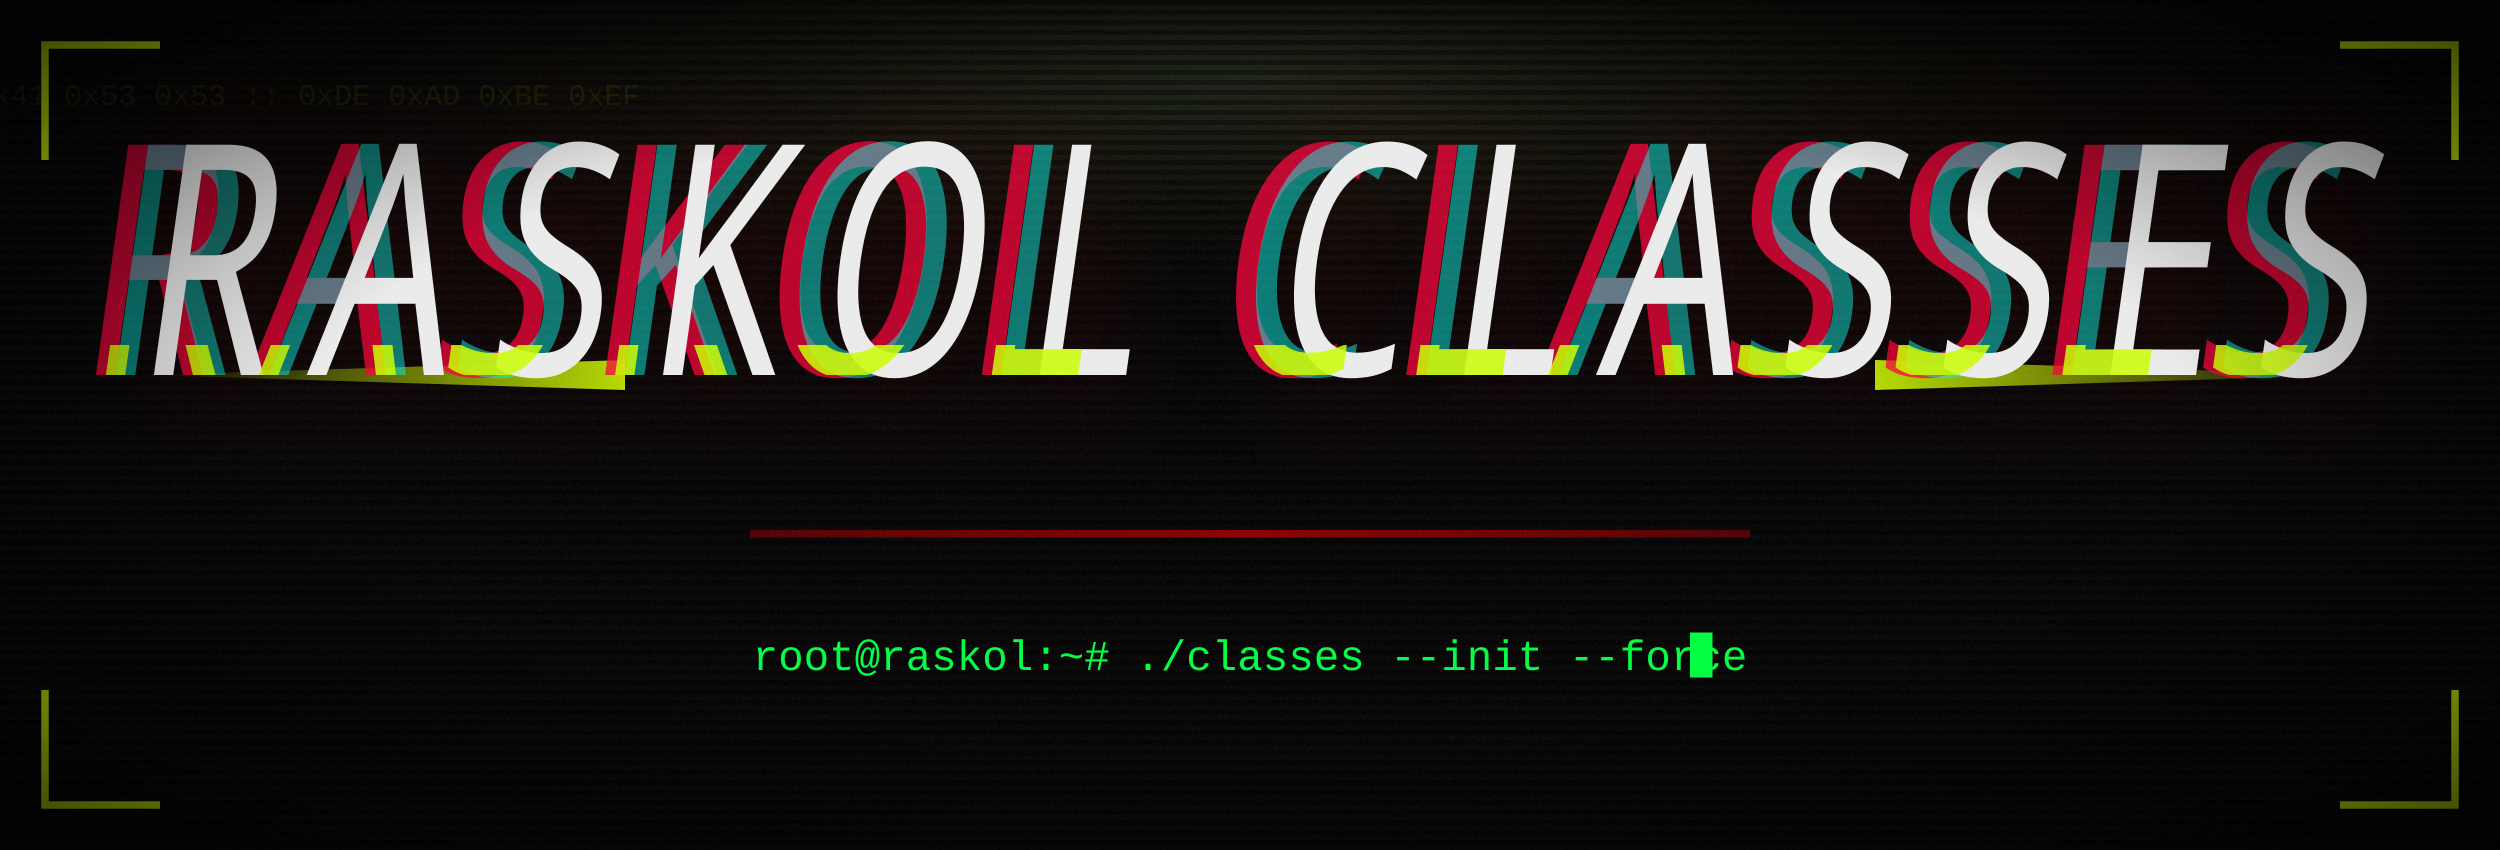
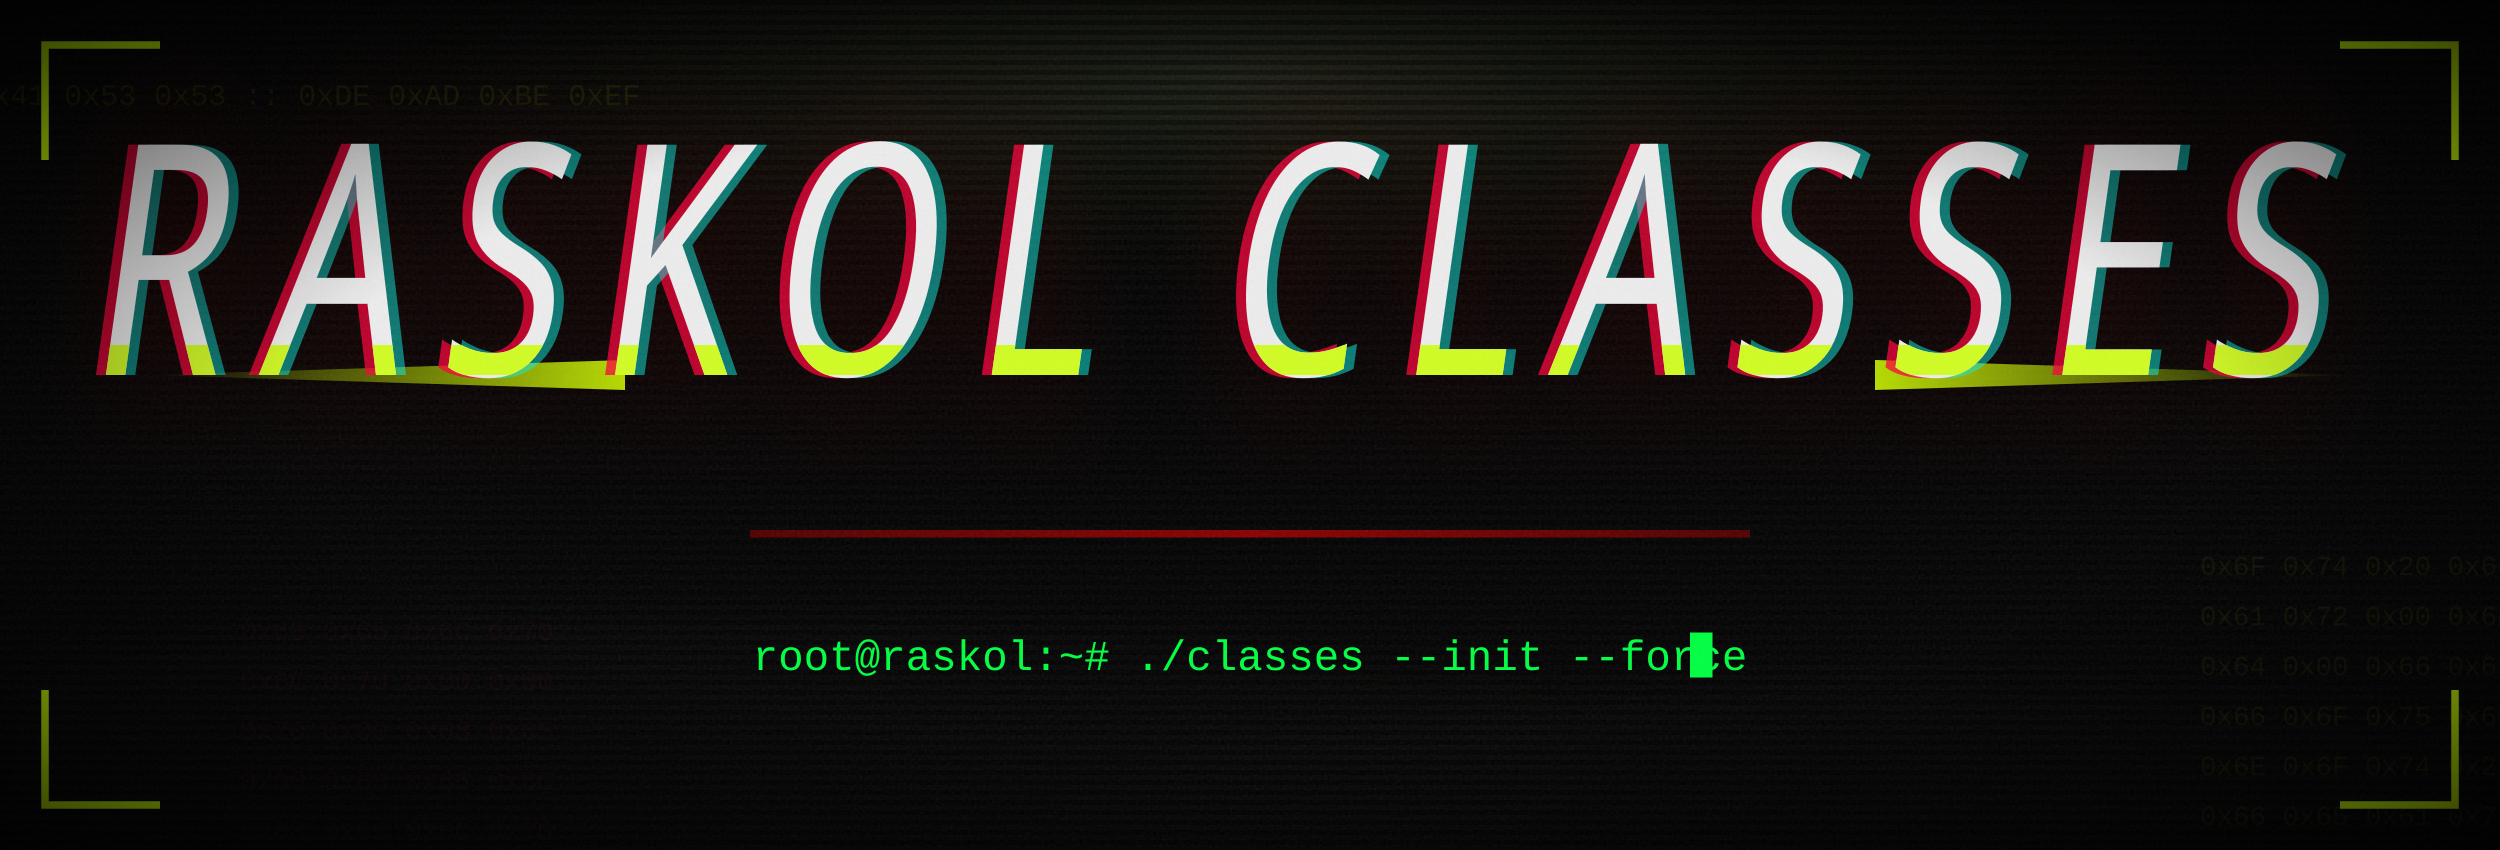
<svg xmlns="http://www.w3.org/2000/svg" width="1000" height="340" viewBox="0 0 1000 340">
  <defs>
    <pattern id="scan" width="4" height="4" patternUnits="userSpaceOnUse">
      <rect width="4" height="2" fill="#000000" opacity="0.6" />
      <rect y="2" width="4" height="2" fill="#0a0a0a" opacity="0.35" />
    </pattern>
    <radialGradient id="vig" cx="0.5" cy="0.5" r="0.75">
      <stop offset="0.5" stop-color="#000000" stop-opacity="0" />
-       <stop offset="1" stop-color="#000000" stop-opacity="0.9" />
+       <stop offset="1" stop-color="#000000" stop-opacity="0.92" />
    </radialGradient>
    <radialGradient id="lamp" cx="0.5" cy="0.5" r="0.5">
-       <stop offset="0" stop-color="#d8ff9e" stop-opacity="0.20" />
-       <stop offset="0.6" stop-color="#7aa030" stop-opacity="0.07" />
+       <stop offset="0" stop-color="#d8ff9e" stop-opacity="0.18" />
+       <stop offset="0.6" stop-color="#7aa030" stop-opacity="0.06" />
      <stop offset="1" stop-color="#000000" stop-opacity="0" />
    </radialGradient>
    <linearGradient id="blood" x1="0" y1="0" x2="1" y2="0">
      <stop offset="0" stop-color="#520000" />
      <stop offset="0.5" stop-color="#8b0000" />
      <stop offset="1" stop-color="#520000" />
+     </linearGradient>
+     <linearGradient id="drip" x1="0" y1="0" x2="0" y2="1">
+       <stop offset="0" stop-color="#2e0000" />
+       <stop offset="1" stop-color="#8b0000" />
    </linearGradient>
    <linearGradient id="spikeL" x1="0" y1="0" x2="1" y2="0">
      <stop offset="0" stop-color="#ccff00" stop-opacity="0" />
      <stop offset="1" stop-color="#ccff00" stop-opacity="0.9" />
    </linearGradient>
    <linearGradient id="spikeR" x1="1" y1="0" x2="0" y2="0">
      <stop offset="0" stop-color="#ccff00" stop-opacity="0" />
      <stop offset="1" stop-color="#ccff00" stop-opacity="0.9" />
    </linearGradient>
    <filter id="grain">
      <feTurbulence type="fractalNoise" baseFrequency="0.85" numOctaves="2" seed="3" stitchTiles="stitch">
        <animate attributeName="seed" values="3;11;23;37;51;67" dur="0.5s" repeatCount="indefinite" calcMode="discrete" />
      </feTurbulence>
      <feColorMatrix type="saturate" values="0" />
      <feComponentTransfer>
        <feFuncA type="linear" slope="0.55" intercept="0" />
      </feComponentTransfer>
    </filter>
+     <filter id="fog">
+       <feGaussianBlur stdDeviation="8" />
+     </filter>
+     <filter id="soft">
+       <feGaussianBlur stdDeviation="1.6" />
+     </filter>
    <filter id="glow" x="-40%" y="-40%" width="180%" height="180%">
      <feDropShadow dx="0" dy="0" stdDeviation="10" flood-color="#ccff00" flood-opacity="0.5" />
      <feDropShadow dx="0" dy="0" stdDeviation="24" flood-color="#8b0000" flood-opacity="0.45" />
    </filter>
    <clipPath id="tearA">
      <rect x="0" y="138" width="1000" height="12" />
    </clipPath>
    <clipPath id="tearB">
      <rect x="0" y="166" width="1000" height="7" />
    </clipPath>
  </defs>
-   <rect width="1000" height="340" fill="#030303" />
+   <rect width="1000" height="340" fill="#020202" />
+   <ellipse cx="280" cy="308" rx="360" ry="62" fill="#223022" opacity="0.05" filter="url(#fog)">
+     <animateTransform attributeName="transform" type="translate" values="0 0;60 0;0 0" dur="30s" repeatCount="indefinite" />
+   </ellipse>
+   <ellipse cx="740" cy="322" rx="330" ry="54" fill="#302222" opacity="0.05" filter="url(#fog)">
+     <animateTransform attributeName="transform" type="translate" values="0 0;-70 0;0 0" dur="37s" repeatCount="indefinite" />
+   </ellipse>
  <ellipse cx="500" cy="30" rx="430" ry="95" fill="url(#lamp)">
-     <animate attributeName="opacity" values="0.9;0.15;0.7;0.08;0.85;0.25;0.9" dur="3.4s" repeatCount="indefinite" />
+     <animate attributeName="opacity" values="0.9;0.12;0.7;0.06;0.85;0.2;0.55;0.9" dur="3.4s" repeatCount="indefinite" />
  </ellipse>
  <rect width="1000" height="340" fill="url(#scan)" />
+   <rect x="212" y="0" width="2.5" height="0" fill="url(#drip)">
+     <animate attributeName="height" values="0;84;84" keyTimes="0;0.55;1" dur="8s" begin="0.8s" repeatCount="indefinite" />
+   </rect>
+   <rect x="556" y="0" width="2" height="0" fill="url(#drip)">
+     <animate attributeName="height" values="0;58;58" keyTimes="0;0.5;1" dur="11s" begin="3.4s" repeatCount="indefinite" />
+   </rect>
+   <rect x="842" y="0" width="3" height="0" fill="url(#drip)">
+     <animate attributeName="height" values="0;96;96" keyTimes="0;0.6;1" dur="9.5s" begin="6s" repeatCount="indefinite" />
+   </rect>
  <g font-family="Consolas, 'Courier New', monospace" font-size="12" opacity="0.10" fill="#ccff00">
    <text x="-320" y="42">0x52 0x41 0x53 0x4B 0x4F 0x4C :: 0x43 0x4C 0x41 0x53 0x53 :: 0xDE 0xAD 0xBE 0xEF
      <animateTransform attributeName="transform" type="translate" values="0 0;1340 0" dur="18s" repeatCount="indefinite" />
    </text>
  </g>
  <g font-family="Consolas, 'Courier New', monospace" font-size="12" opacity="0.08" fill="#ff003c">
-     <text x="1020" y="312">:: 0x00 0xFF 0x41 :: 0xFF 0x00 0x3C :: 0x03 0x03 0x03 :: 0xCC 0xFF 0x00 ::
+     <text x="1020" y="312">:: 0x00 0xFF 0x41 :: 0xFF 0x00 0x3C :: 0x02 0x02 0x02 :: 0xCC 0xFF 0x00 ::
      <animateTransform attributeName="transform" type="translate" values="0 0;-1360 0" dur="26s" repeatCount="indefinite" />
    </text>
+   </g>
+   <g font-family="Consolas, 'Courier New', monospace" font-size="11" fill="#ccff00" opacity="0.07">
+     <g>
+       <text x="880" y="330">0x66 0x65 0x61 0x72</text>
+       <text x="880" y="310">0x6E 0x6F 0x74 0x20</text>
+       <text x="880" y="290">0x66 0x6F 0x75 0x6E</text>
+       <text x="880" y="270">0x64 0x00 0x66 0x65</text>
+       <text x="880" y="250">0x61 0x72 0x00 0x6E</text>
+       <text x="880" y="230">0x6F 0x74 0x20 0x66</text>
+       <animateTransform attributeName="transform" type="translate" values="0 40;0 -380" dur="16s" repeatCount="indefinite" />
+     </g>
+   </g>
+   <g font-family="Consolas, 'Courier New', monospace" font-size="11" fill="#ff003c" opacity="0.05">
+     <g>
+       <text x="96" y="336">0x68 0x65 0x6C 0x70</text>
+       <text x="96" y="316">0x00 0x68 0x65 0x6C</text>
+       <text x="96" y="296">0x70 0x00 0x68 0x65</text>
+       <text x="96" y="276">0x6C 0x70 0x00 0x00</text>
+       <text x="96" y="256">0x68 0x65 0x6C 0x70</text>
+       <animateTransform attributeName="transform" type="translate" values="0 40;0 -380" dur="21s" begin="3s" repeatCount="indefinite" />
+     </g>
+   </g>
+   <g fill="#0c0c0c" stroke="#260000" stroke-opacity="0.35" filter="url(#soft)" opacity="0">
+     <circle cx="780" cy="118" r="13" />
+     <path d="M766,132 Q780,126 794,132 L798,196 Q780,204 762,196 Z" />
+     <rect x="770" y="196" width="8" height="62" />
+     <rect x="782" y="196" width="8" height="62" />
+     <animate attributeName="opacity" values="0;0;0.55;0.55;0" keyTimes="0;0.86;0.9;0.96;1" dur="9s" repeatCount="indefinite" />
  </g>
  <g stroke="#ccff00" stroke-width="3" fill="none">
    <path d="M18,64 L18,18 L64,18" />
    <path d="M936,18 L982,18 L982,64" />
    <path d="M18,276 L18,322 L64,322" />
    <path d="M936,322 L982,322 L982,276" />
    <animate attributeName="opacity" values="1;1;0.35;1;1;0.6;1" dur="4.6s" repeatCount="indefinite" />
  </g>
  <polygon points="60,150 250,144 250,156" fill="url(#spikeL)" />
  <polygon points="940,150 750,144 750,156" fill="url(#spikeR)" />
-   <g transform="translate(500,150) skewX(-8) scale(1,1.5)" font-family="Impact, 'Arial Black', Haettenschweiler, sans-serif" font-size="86" letter-spacing="16" text-anchor="middle">
-     <text x="-4" y="0" fill="#ff003c" opacity="0.75">RASKOL CLASSES
-       <animate attributeName="x" values="-4;3;-6;-4" dur="0.8s" repeatCount="indefinite" />
-     </text>
-     <text x="4" y="0" fill="#00fff2" opacity="0.5">RASKOL CLASSES
-       <animate attributeName="x" values="4;-3;6;4" dur="1.1s" repeatCount="indefinite" />
-     </text>
-     <text x="0" y="0" fill="#ececec" filter="url(#glow)">RASKOL CLASSES</text>
-     <animate attributeName="opacity" values="1;1;0.8;1;0.5;1;1" dur="4s" repeatCount="indefinite" />
+   <g>
+     <animateTransform attributeName="transform" type="translate" values="0 0;0 0;-7 0;5 0;0 0" keyTimes="0;0.68;0.7;0.74;1" dur="5.2s" repeatCount="indefinite" />
+     <g transform="translate(500,150) skewX(-8) scale(1,1.5)" font-family="Impact, 'Arial Black', Haettenschweiler, sans-serif" font-size="86" letter-spacing="16" text-anchor="middle">
+       <text x="-4" y="0" fill="#ff003c" opacity="0.75">RASKOL CLASSES
+         <animate attributeName="x" values="-4;3;-6;-4" dur="0.8s" repeatCount="indefinite" />
+       </text>
+       <text x="4" y="0" fill="#00fff2" opacity="0.5">RASKOL CLASSES
+         <animate attributeName="x" values="4;-3;6;4" dur="1.1s" repeatCount="indefinite" />
+       </text>
+       <text x="0" y="0" fill="#ececec" filter="url(#glow)">RASKOL CLASSES
+         <animate attributeName="opacity" values="1;1;0;0;1;1" keyTimes="0;0.42;0.44;0.5;0.52;1" dur="6.5s" repeatCount="indefinite" />
+       </text>
+     </g>
  </g>
  <g clip-path="url(#tearA)">
    <g transform="translate(500,150) skewX(-8) scale(1,1.5)" font-family="Impact, 'Arial Black', Haettenschweiler, sans-serif" font-size="86" letter-spacing="16" text-anchor="middle">
      <text x="0" y="0" fill="#ccff00" opacity="0.85">RASKOL CLASSES
        <animate attributeName="x" values="0;22;-16;0" dur="0.9s" repeatCount="indefinite" calcMode="discrete" />
      </text>
    </g>
  </g>
  <g clip-path="url(#tearB)">
    <g transform="translate(500,150) skewX(-8) scale(1,1.5)" font-family="Impact, 'Arial Black', Haettenschweiler, sans-serif" font-size="86" letter-spacing="16" text-anchor="middle">
      <text x="0" y="0" fill="#ffffff" opacity="0.8">RASKOL CLASSES
        <animate attributeName="x" values="0;-26;14;0" dur="1.3s" repeatCount="indefinite" calcMode="discrete" />
      </text>
    </g>
  </g>
  <rect x="300" y="212" width="400" height="3" fill="url(#blood)">
    <animate attributeName="opacity" values="1;0.35;1;0.7;1" keyTimes="0;0.12;0.24;0.36;1" dur="1.5s" repeatCount="indefinite" />
  </rect>
  <g font-family="Consolas, 'Courier New', monospace" font-size="17" fill="#00ff41">
    <text x="500" y="268" text-anchor="middle">root@raskol:~# ./classes --init --force</text>
    <rect x="676" y="253" width="9" height="18" fill="#00ff41">
      <animate attributeName="opacity" values="1;1;0;0" keyTimes="0;0.5;0.5;1" dur="1.2s" repeatCount="indefinite" />
    </rect>
  </g>
  <rect x="0" y="-70" width="1000" height="70" fill="#ffffff" opacity="0.035">
    <animateTransform attributeName="transform" type="translate" values="0 0;0 410" dur="7s" repeatCount="indefinite" />
  </rect>
  <rect x="120" y="88" width="180" height="3" fill="#e8ffe8" opacity="0">
    <animate attributeName="opacity" values="0;0;0.7;0;0" keyTimes="0;0.46;0.5;0.54;1" dur="3.1s" begin="0.4s" repeatCount="indefinite" />
  </rect>
  <rect x="640" y="204" width="240" height="2" fill="#ffe8e8" opacity="0">
    <animate attributeName="opacity" values="0;0;0.6;0;0" keyTimes="0;0.62;0.66;0.7;1" dur="4.3s" begin="1.7s" repeatCount="indefinite" />
  </rect>
  <rect x="300" y="296" width="140" height="2" fill="#f4ffe0" opacity="0">
    <animate attributeName="opacity" values="0;0;0.5;0;0" keyTimes="0;0.3;0.34;0.38;1" dur="5.2s" begin="2.9s" repeatCount="indefinite" />
  </rect>
-   <rect width="1000" height="340" filter="url(#grain)" opacity="0.10" />
+   <rect width="1000" height="340" fill="#ffffff" opacity="0">
+     <animate attributeName="opacity" values="0;0;0.26;0;0" keyTimes="0;0.62;0.64;0.68;1" dur="9.3s" begin="2.2s" repeatCount="indefinite" />
+   </rect>
+   <rect width="1000" height="340" filter="url(#grain)" opacity="0.14" />
  <rect width="1000" height="340" fill="url(#vig)" />
</svg>
